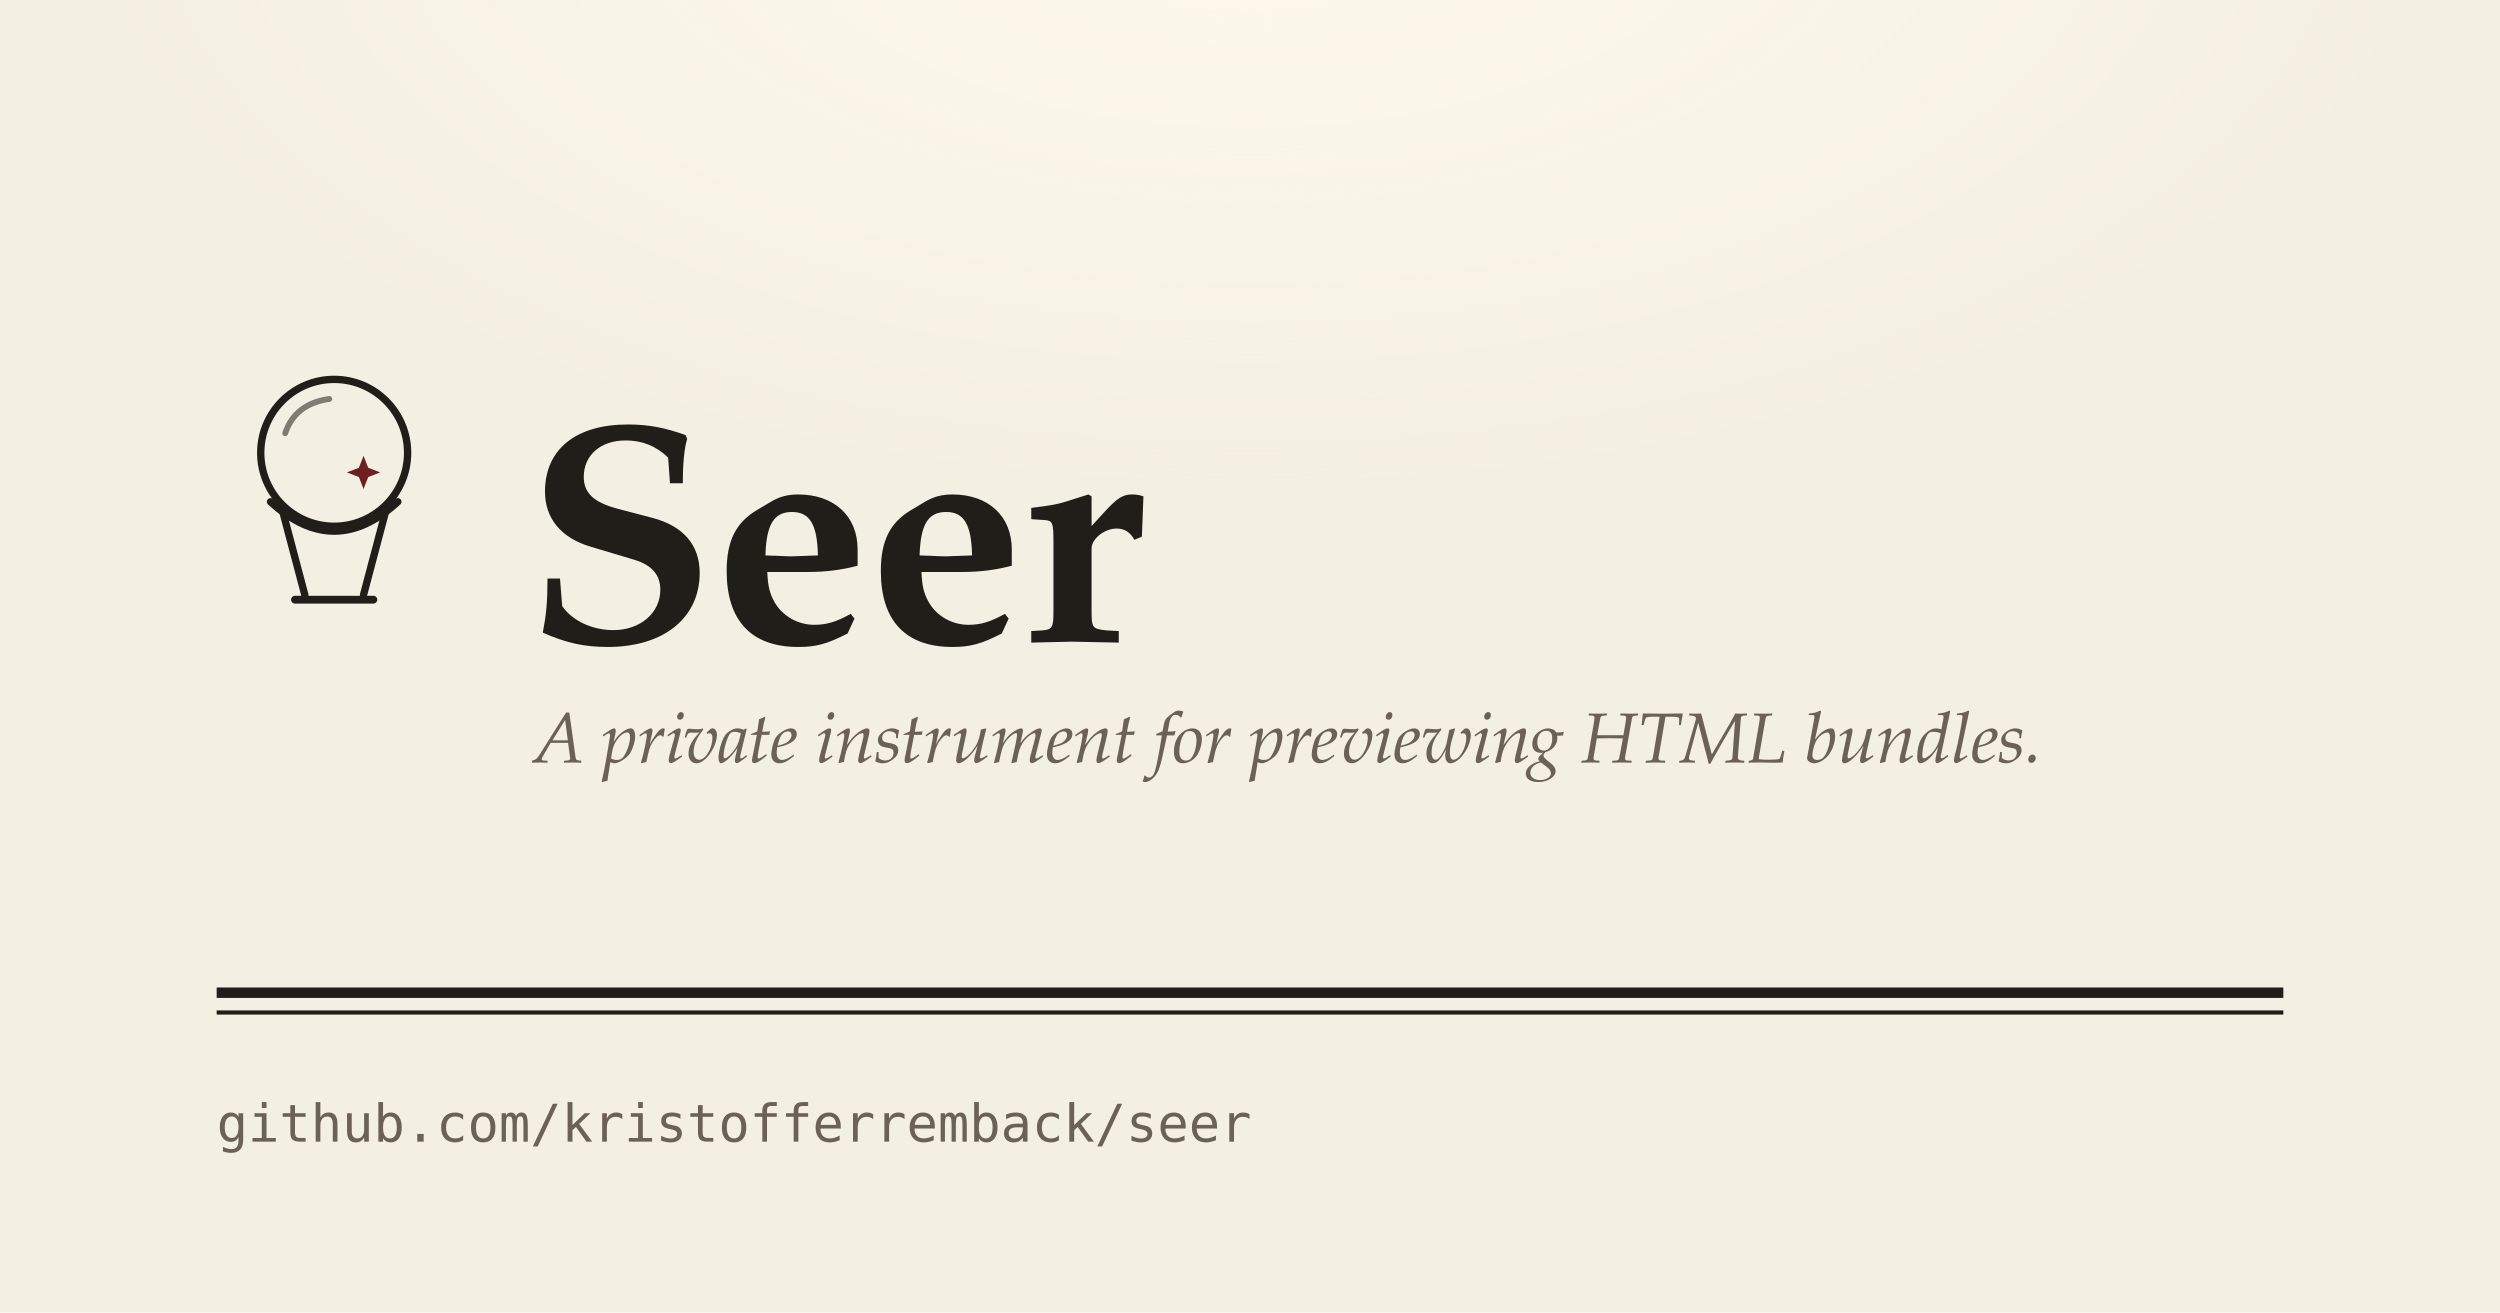
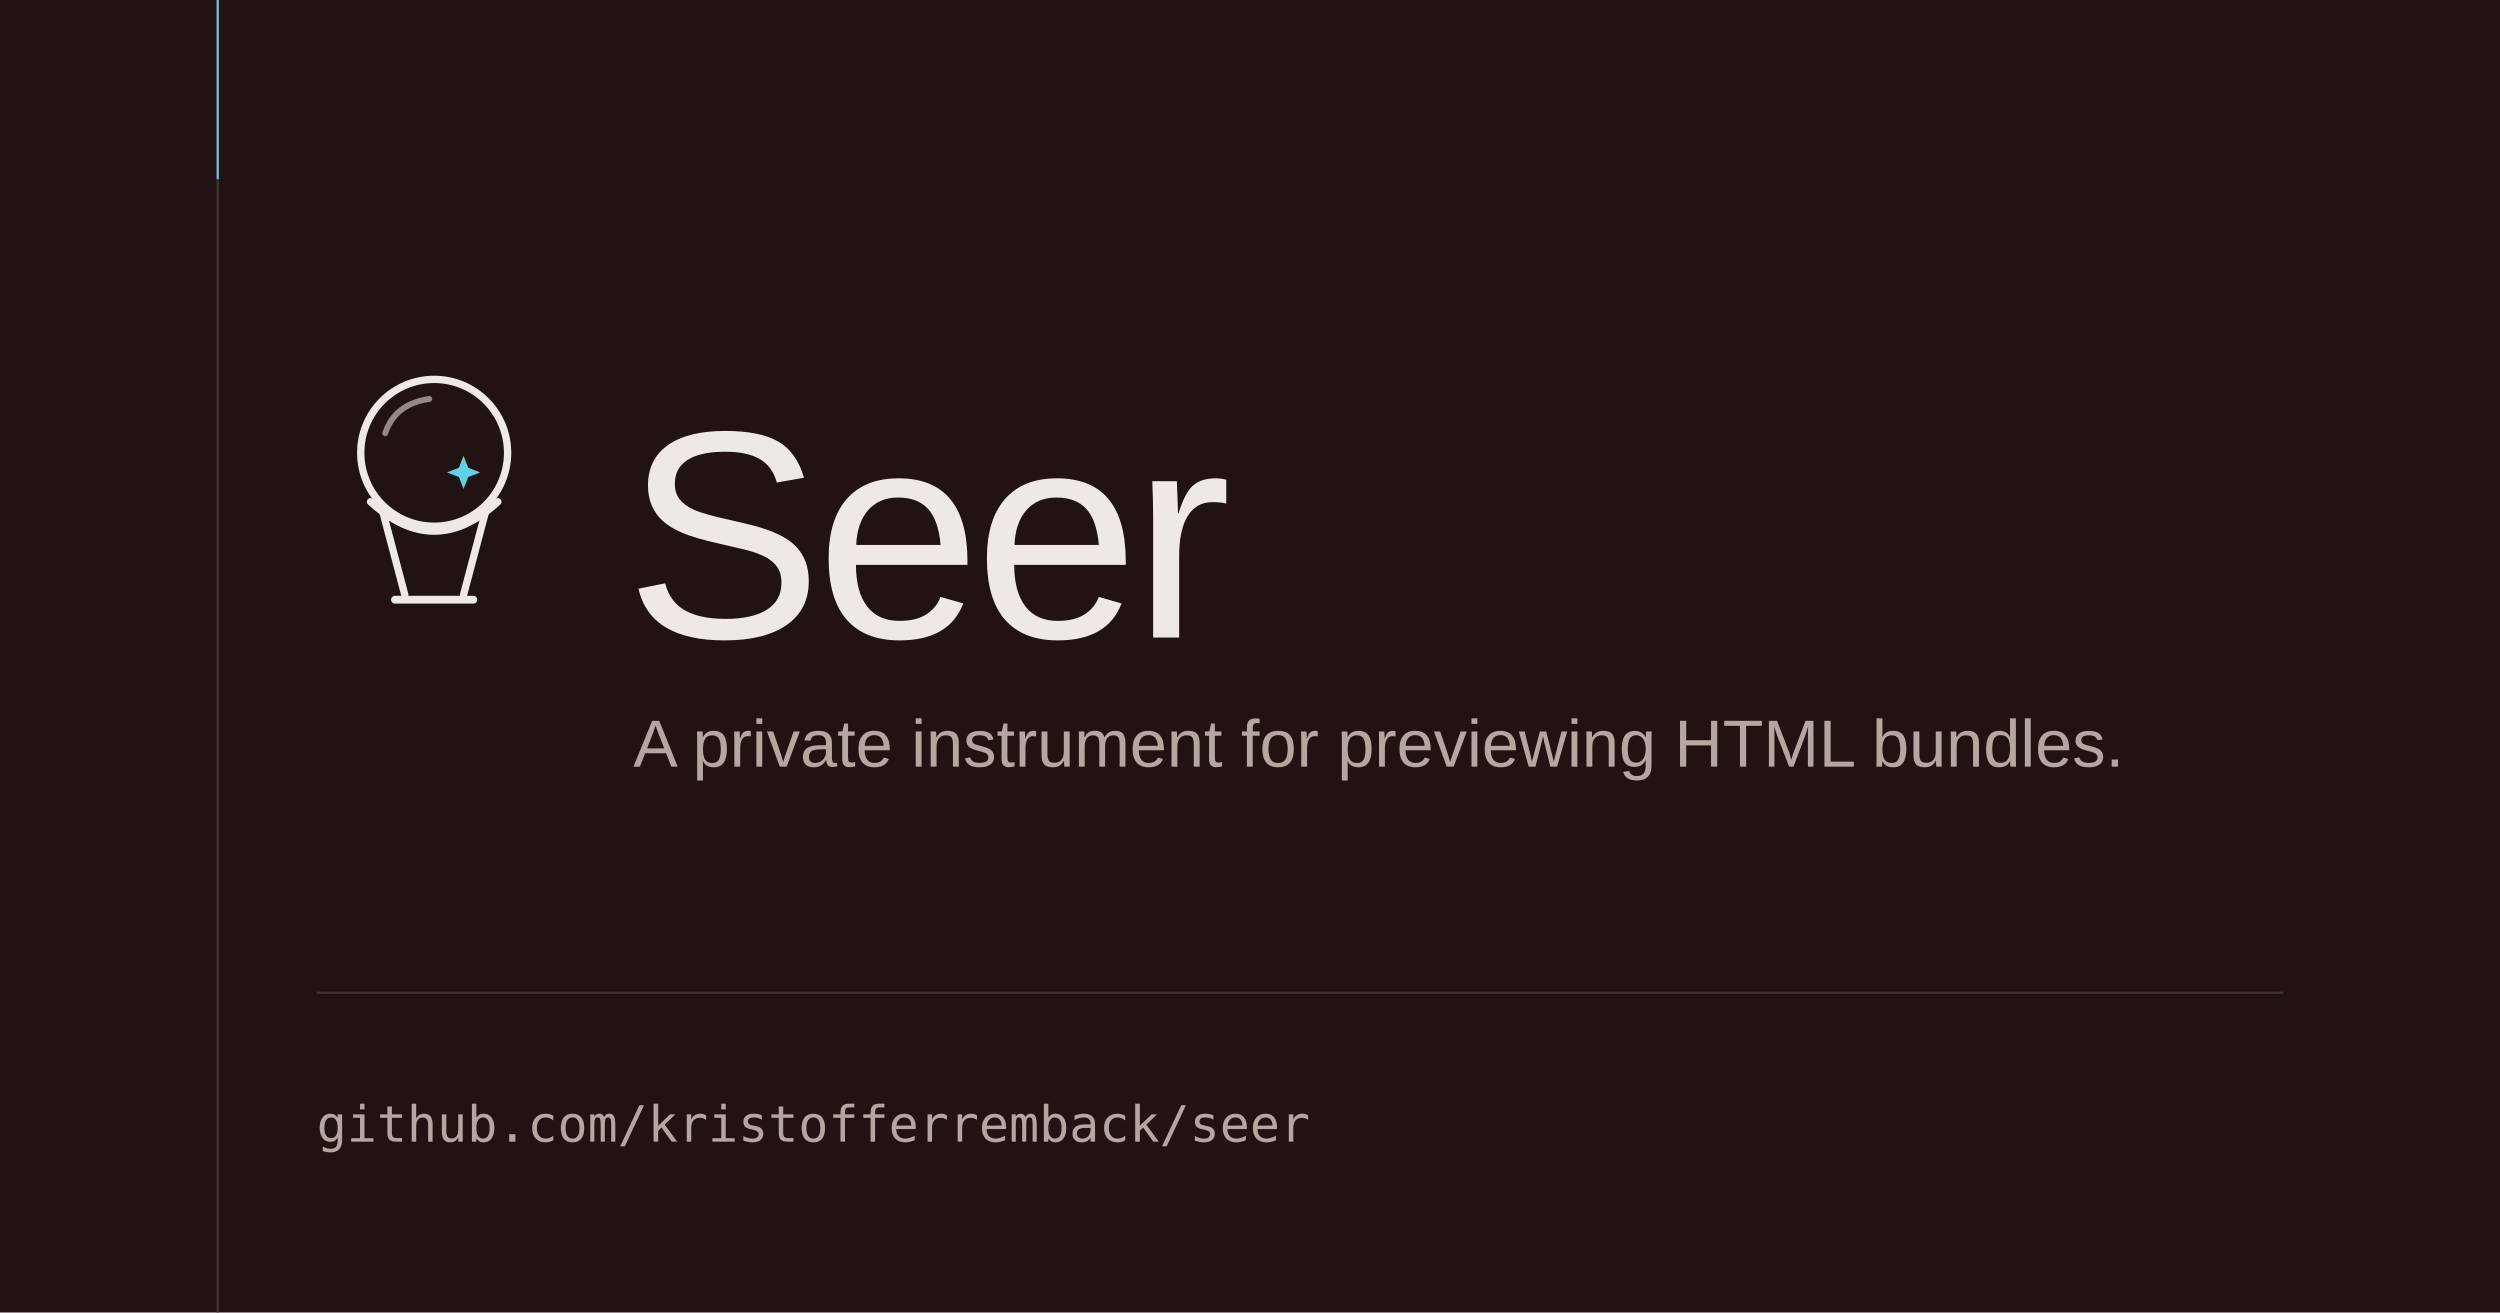
<svg xmlns="http://www.w3.org/2000/svg" width="1200" height="630" viewBox="0 0 1200 630">
-   <defs>
-     <radialGradient id="light" cx="50%" cy="-10%" r="80%">
-       <stop offset="0%" stop-color="#fffaee" />
-       <stop offset="60%" stop-color="#fffaee" stop-opacity="0" />
-     </radialGradient>
-   </defs>
-   <rect width="1200" height="630" fill="#f4efe3" />
-   <rect width="1200" height="630" fill="url(#light)" />
-   <g transform="translate(104,168) scale(2.35)" fill="none" stroke="#211d18">
+   <rect width="1200" height="630" fill="#211213" />
+   <rect x="104" y="0" width="1" height="630" fill="#4b3032" />
+   <rect x="104" y="0" width="1" height="86" fill="#61d1e5" />
+   <g transform="translate(152,168) scale(2.35)" fill="none" stroke="#efe9e6">
    <circle cx="24" cy="21" r="15" stroke-width="1.5" />
    <path d="M14 17 Q16 11 23 10" stroke-width="1.2" stroke-linecap="round" opacity="0.55" />
    <path d="M11 31 Q24 43 37 31" stroke-width="1.5" stroke-linecap="round" />
    <path d="M13.5 33 L18 50" stroke-width="1.5" stroke-linecap="round" />
    <path d="M34.5 33 L30 50" stroke-width="1.5" stroke-linecap="round" />
    <path d="M16 51 L32 51" stroke-width="1.6" stroke-linecap="round" />
-     <path d="M30 21.6 L30.95 24.05 L33.4 25 L30.95 25.95 L30 28.4 L29.05 25.95 L26.6 25 L29.05 24.05 Z" fill="#6d1f22" stroke="none" />
+     <path d="M30 21.6 L30.95 24.05 L33.4 25 L30.95 25.95 L30 28.4 L29.05 25.95 L26.6 25 L29.05 24.05 Z" fill="#61d1e5" stroke="none" />
  </g>
-   <text x="252" y="308" font-family="Iowan Old Style, Palatino, Georgia, serif" font-size="150" font-weight="600" fill="#211d18" letter-spacing="-1">Seer</text>
-   <text x="256" y="366" font-family="Iowan Old Style, Palatino, Georgia, serif" font-size="34" font-style="italic" fill="#6b6154">A private instrument for previewing HTML bundles.</text>
-   <rect x="104" y="474" width="992" height="5" fill="#211d18" />
-   <rect x="104" y="485" width="992" height="2" fill="#211d18" />
-   <text x="104" y="548" font-family="SF Mono, Menlo, monospace" font-size="25" fill="#6b6154">github.com/kristofferremback/seer</text>
+   <text x="300" y="306" font-family="Cabinet Grotesk, Switzer, Helvetica Neue, Arial, sans-serif" font-size="142" font-weight="300" fill="#efe9e6" letter-spacing="-3">Seer</text>
+   <text x="304" y="368" font-family="Switzer, Helvetica Neue, Arial, sans-serif" font-size="32" font-weight="400" fill="#b6a5a0">A private instrument for previewing HTML bundles.</text>
+   <rect x="152" y="476" width="944" height="1" fill="#4b3032" />
+   <text x="152" y="548" font-family="Commit Mono, SF Mono, Menlo, monospace" font-size="24" fill="#b6a5a0">github.com/kristofferremback/seer</text>
</svg>
